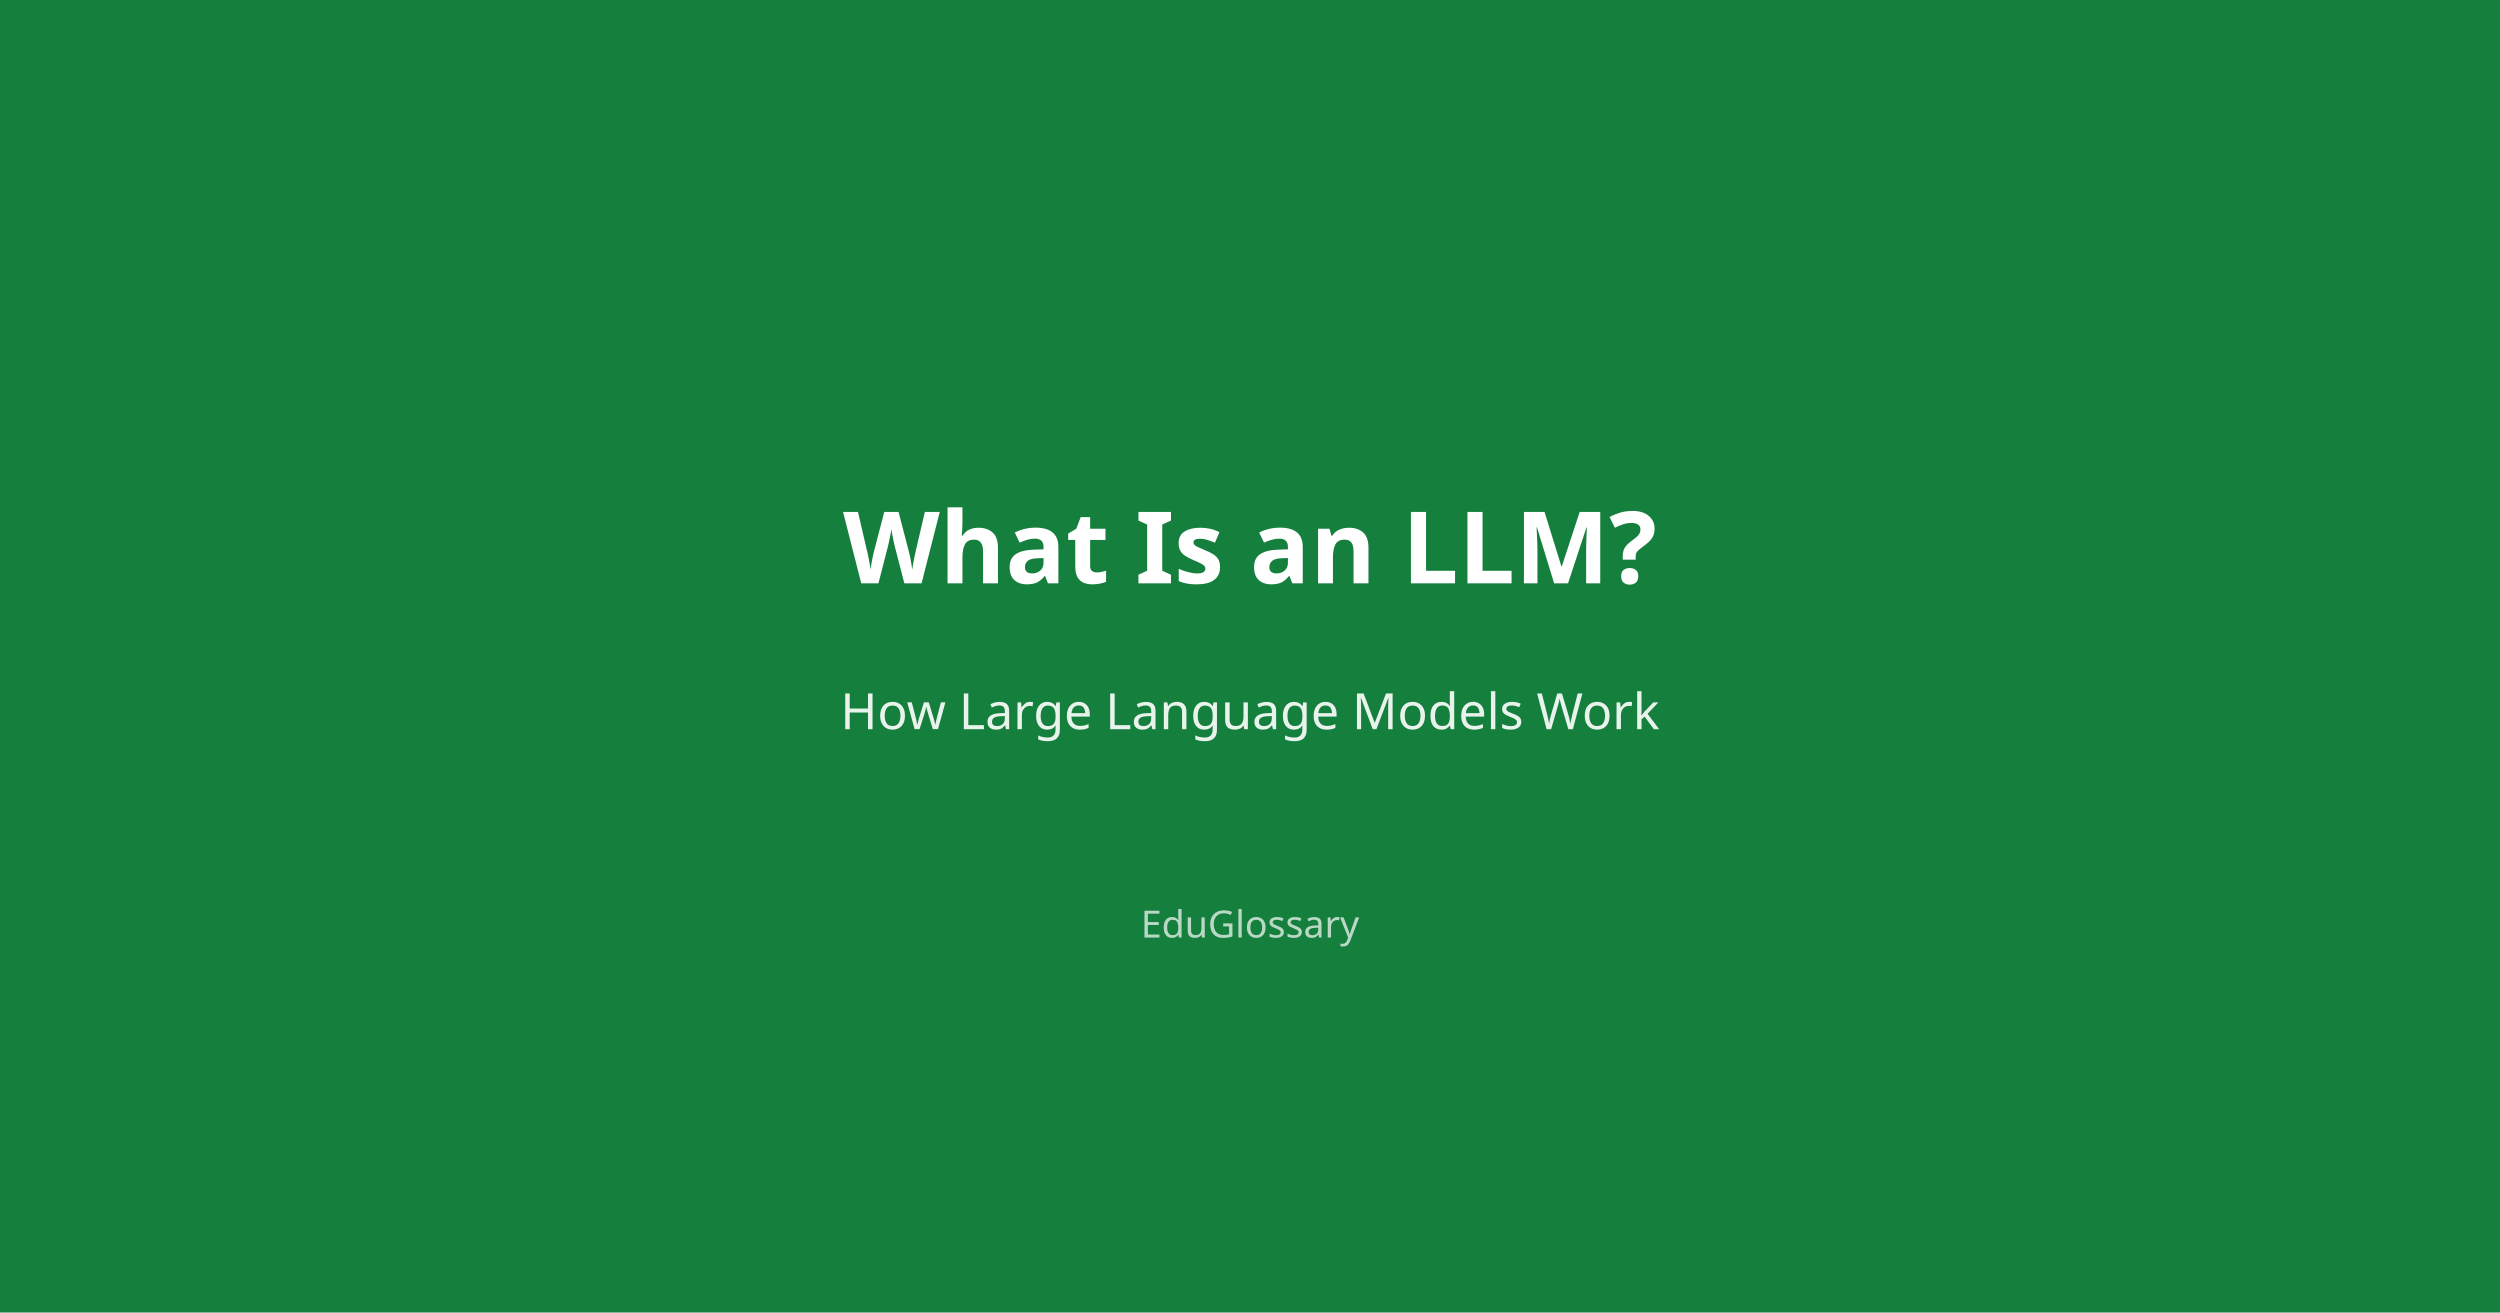
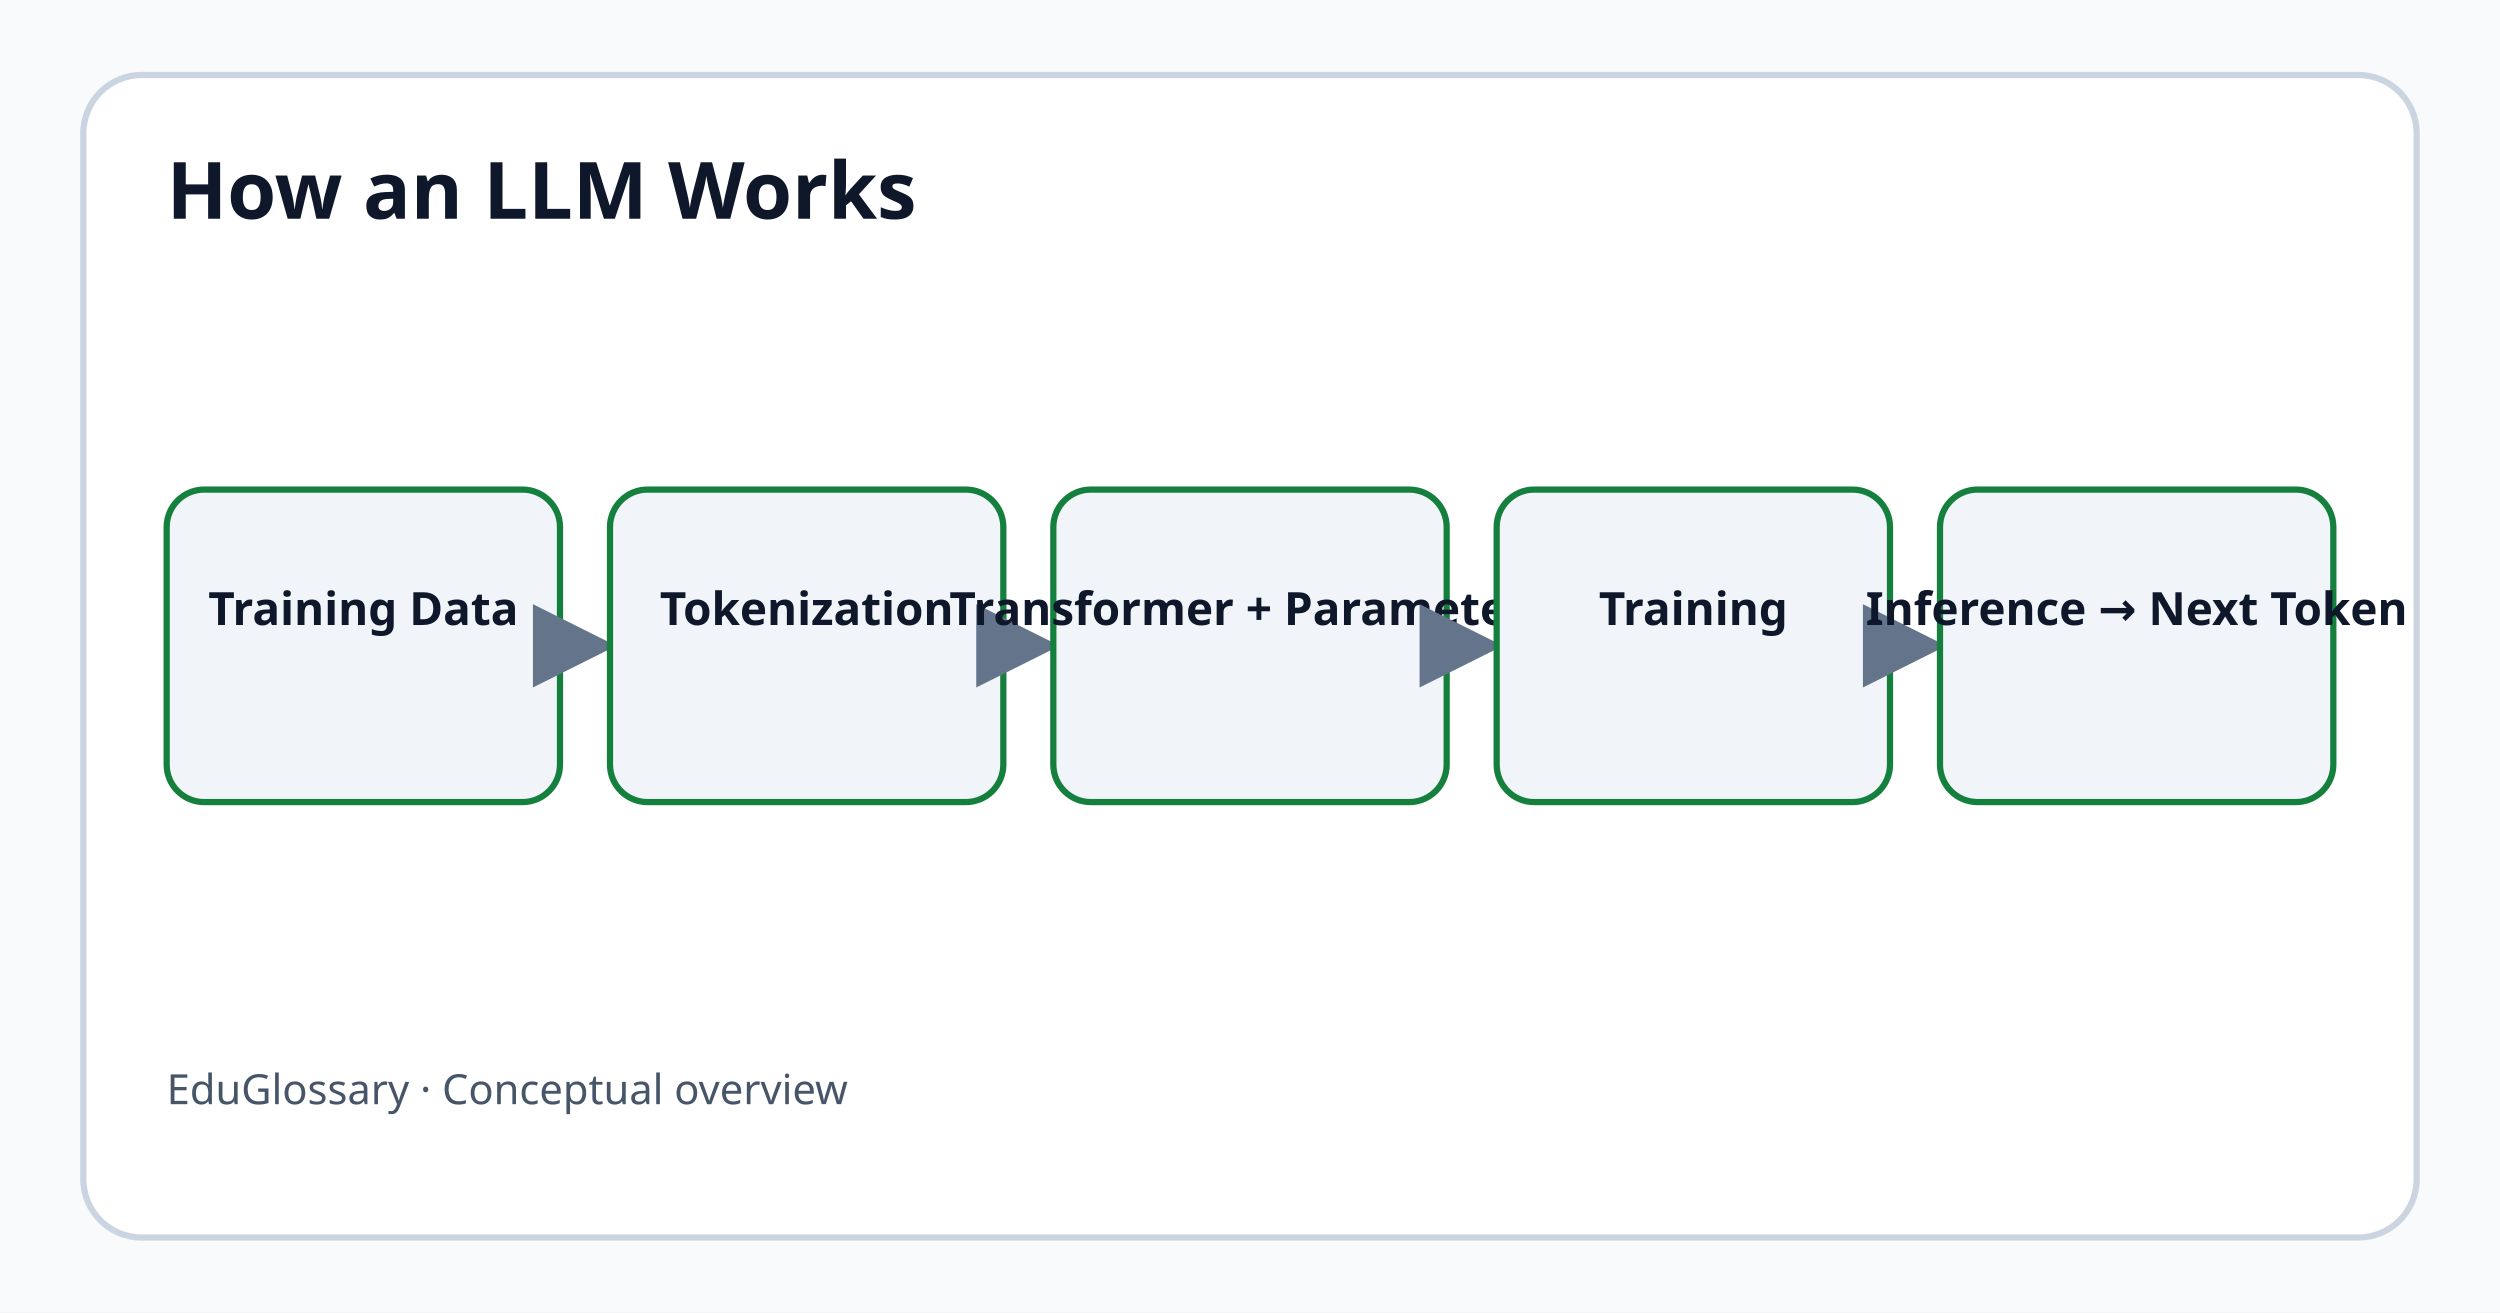
- <svg xmlns="http://www.w3.org/2000/svg" width="1200" height="630">
-   <rect width="1200" height="630" fill="#15803d" />
-   <text x="600" y="280" font-family="system-ui, sans-serif" font-size="48" font-weight="bold" fill="white" text-anchor="middle">What Is an LLM?</text>
-   <text x="600" y="350" font-family="system-ui, sans-serif" font-size="24" fill="rgba(255,255,255,0.9)" text-anchor="middle">How Large Language Models Work</text>
-   <text x="600" y="450" font-family="system-ui, sans-serif" font-size="18" fill="rgba(255,255,255,0.7)" text-anchor="middle">EduGlossary</text>
+ <svg xmlns="http://www.w3.org/2000/svg" width="1200" height="630" viewBox="0 0 1200 630">
+   <rect width="1200" height="630" fill="#f8fafc" />
+   <rect x="40" y="36" width="1120" height="558" rx="28" fill="white" stroke="#cbd5e1" stroke-width="3" />
+   <text x="80" y="105" font-family="system-ui,sans-serif" font-size="38" font-weight="700" fill="#0f172a">How an LLM Works</text>
+   <rect x="80.0" y="235" width="188.8" height="150" rx="18" fill="#f1f5f9" stroke="#15803d" stroke-width="3" />
+   <text x="174.4" y="300" font-family="system-ui,sans-serif" font-size="22" font-weight="700" fill="#0f172a" text-anchor="middle">Training Data</text>
+   <path d="M 273.8 310 L 287.8 310" stroke="#64748b" stroke-width="4" marker-end="url(#a)" />
+   <rect x="292.8" y="235" width="188.8" height="150" rx="18" fill="#f1f5f9" stroke="#15803d" stroke-width="3" />
+   <text x="387.2" y="300" font-family="system-ui,sans-serif" font-size="22" font-weight="700" fill="#0f172a" text-anchor="middle">Tokenization</text>
+   <path d="M 486.6 310 L 500.6 310" stroke="#64748b" stroke-width="4" marker-end="url(#a)" />
+   <rect x="505.6" y="235" width="188.8" height="150" rx="18" fill="#f1f5f9" stroke="#15803d" stroke-width="3" />
+   <text x="600.0" y="300" font-family="system-ui,sans-serif" font-size="22" font-weight="700" fill="#0f172a" text-anchor="middle">Transformer + Parameters</text>
+   <path d="M 699.4 310 L 713.4 310" stroke="#64748b" stroke-width="4" marker-end="url(#a)" />
+   <rect x="718.4" y="235" width="188.8" height="150" rx="18" fill="#f1f5f9" stroke="#15803d" stroke-width="3" />
+   <text x="812.8" y="300" font-family="system-ui,sans-serif" font-size="22" font-weight="700" fill="#0f172a" text-anchor="middle">Training</text>
+   <path d="M 912.2 310 L 926.2 310" stroke="#64748b" stroke-width="4" marker-end="url(#a)" />
+   <rect x="931.2" y="235" width="188.8" height="150" rx="18" fill="#f1f5f9" stroke="#15803d" stroke-width="3" />
+   <text x="1025.6" y="300" font-family="system-ui,sans-serif" font-size="22" font-weight="700" fill="#0f172a" text-anchor="middle">Inference → Next Token</text>
+   <defs>
+     <marker id="a" markerWidth="10" markerHeight="10" refX="8" refY="5" orient="auto">
+       <path d="M0,0 L10,5 L0,10 z" fill="#64748b" />
+     </marker>
+   </defs>
+   <text x="80" y="530" font-family="system-ui,sans-serif" font-size="20" fill="#475569">EduGlossary · Conceptual overview</text>
</svg>
